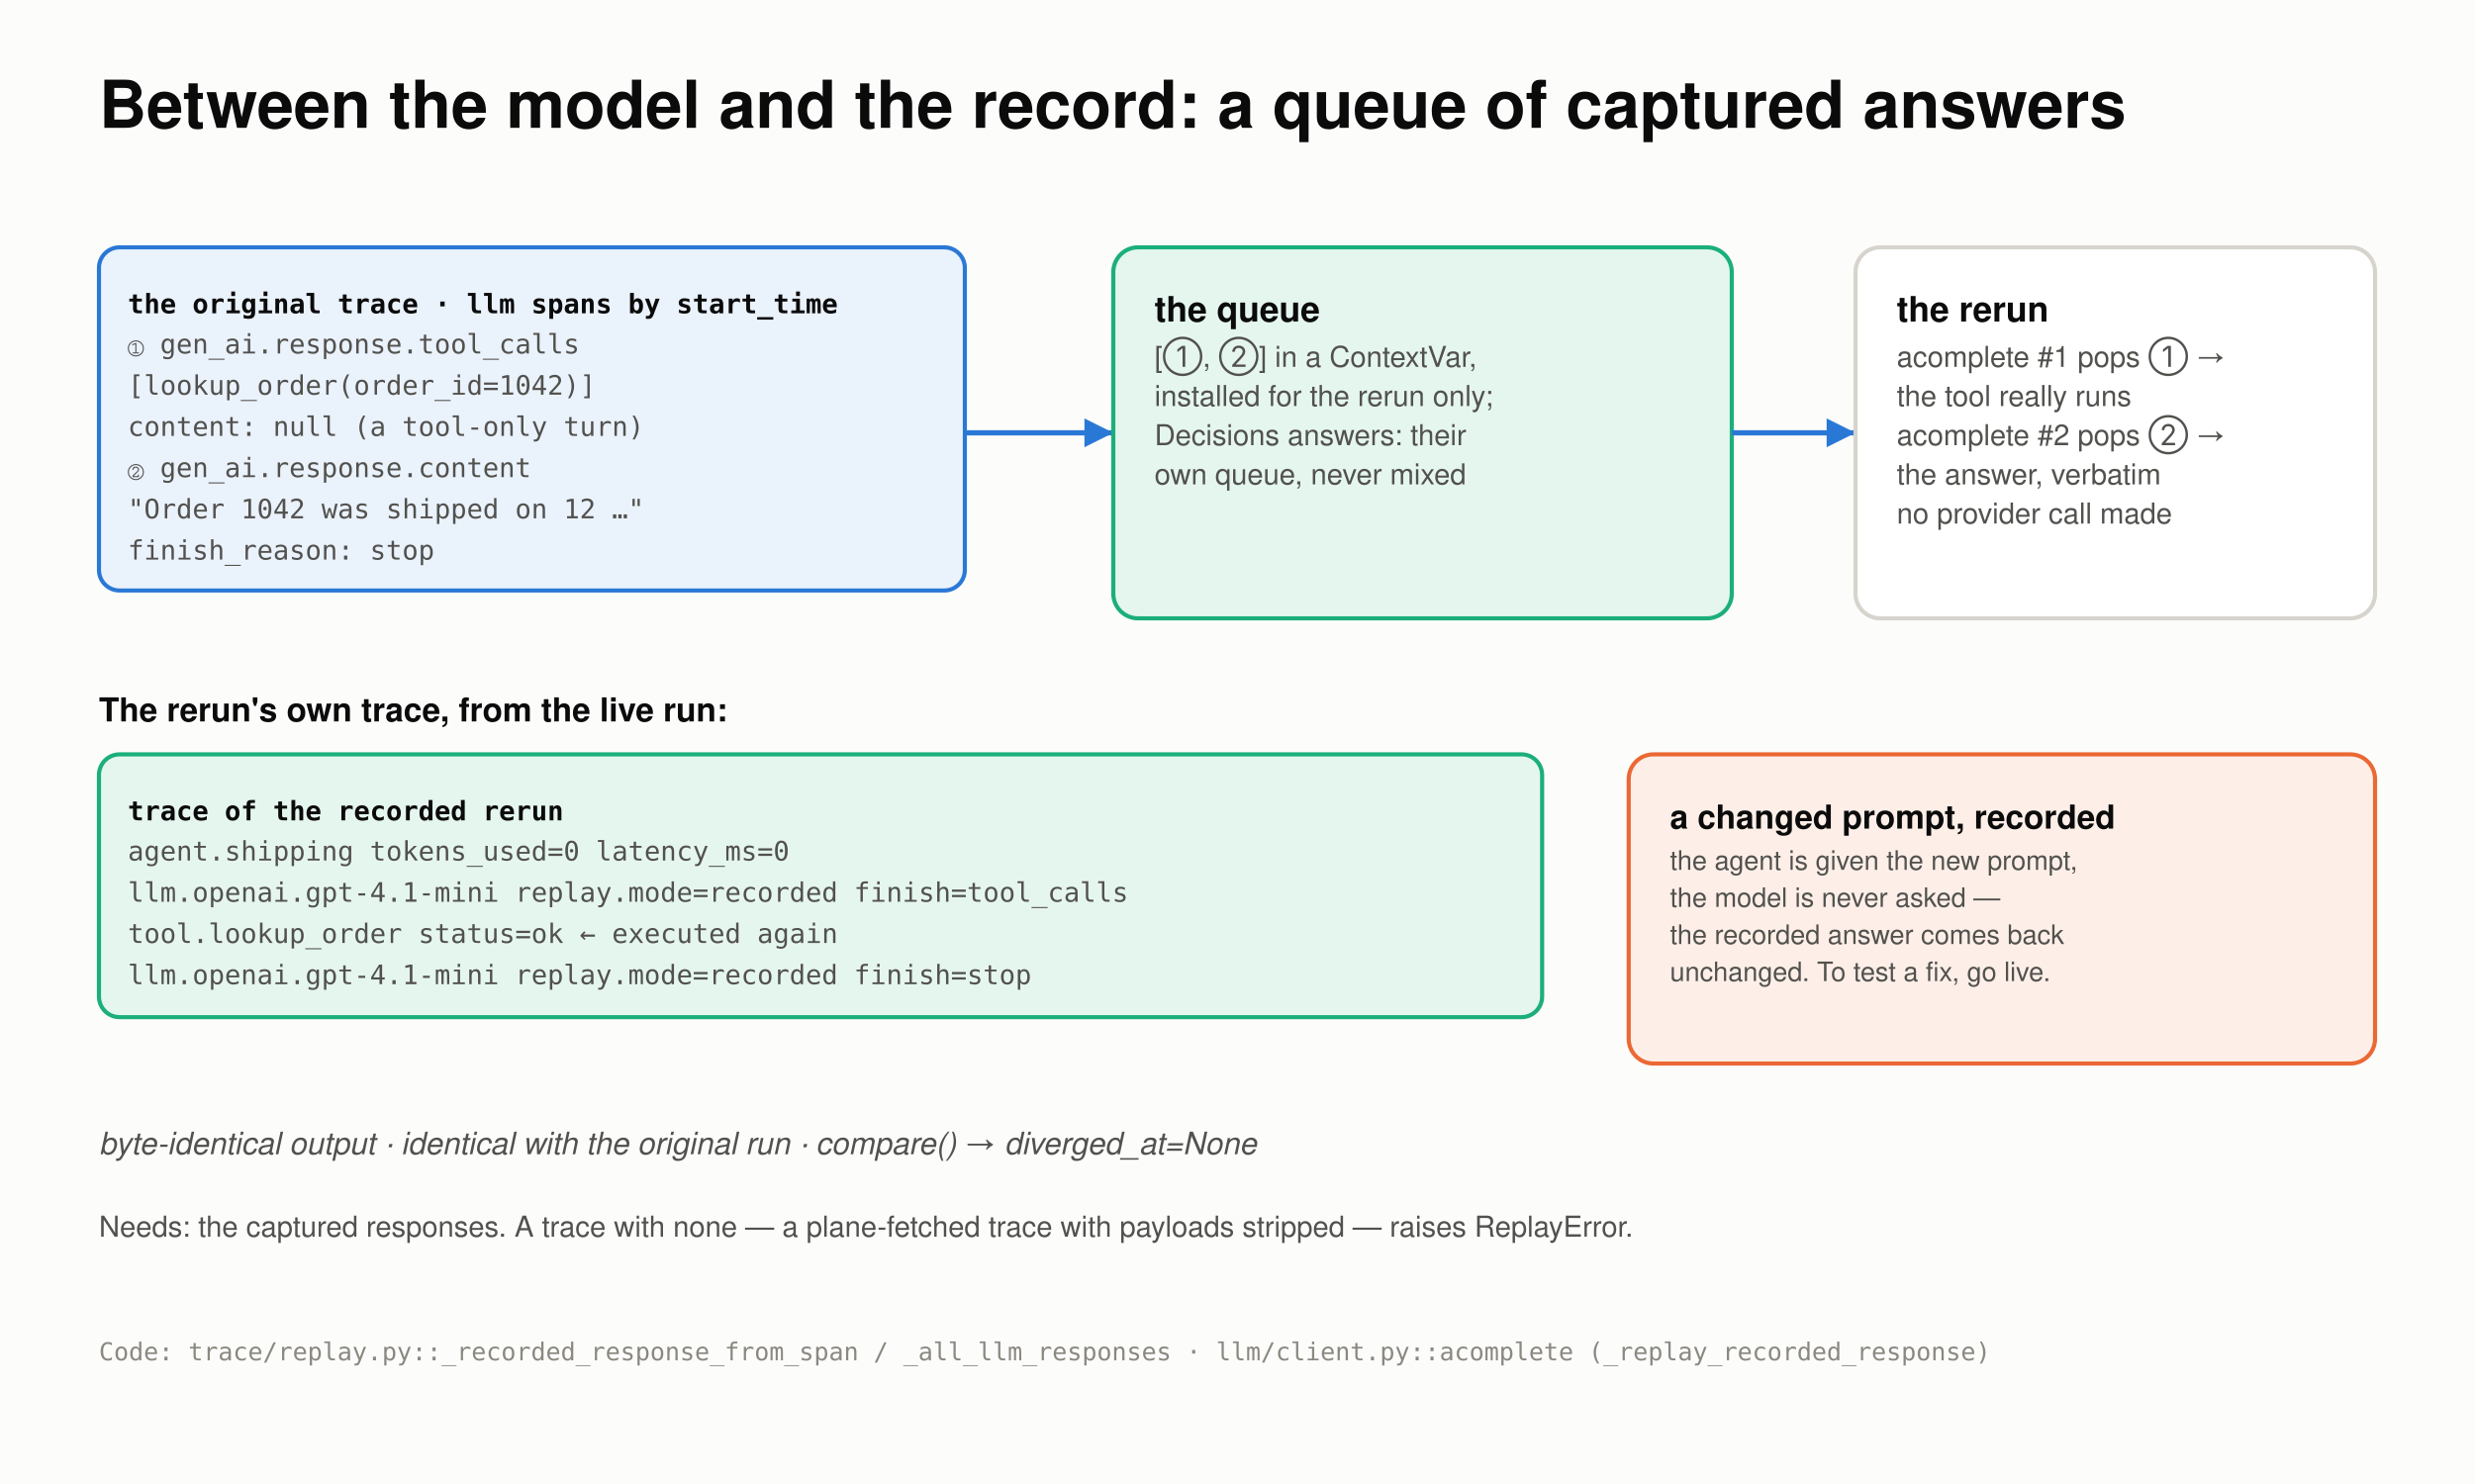
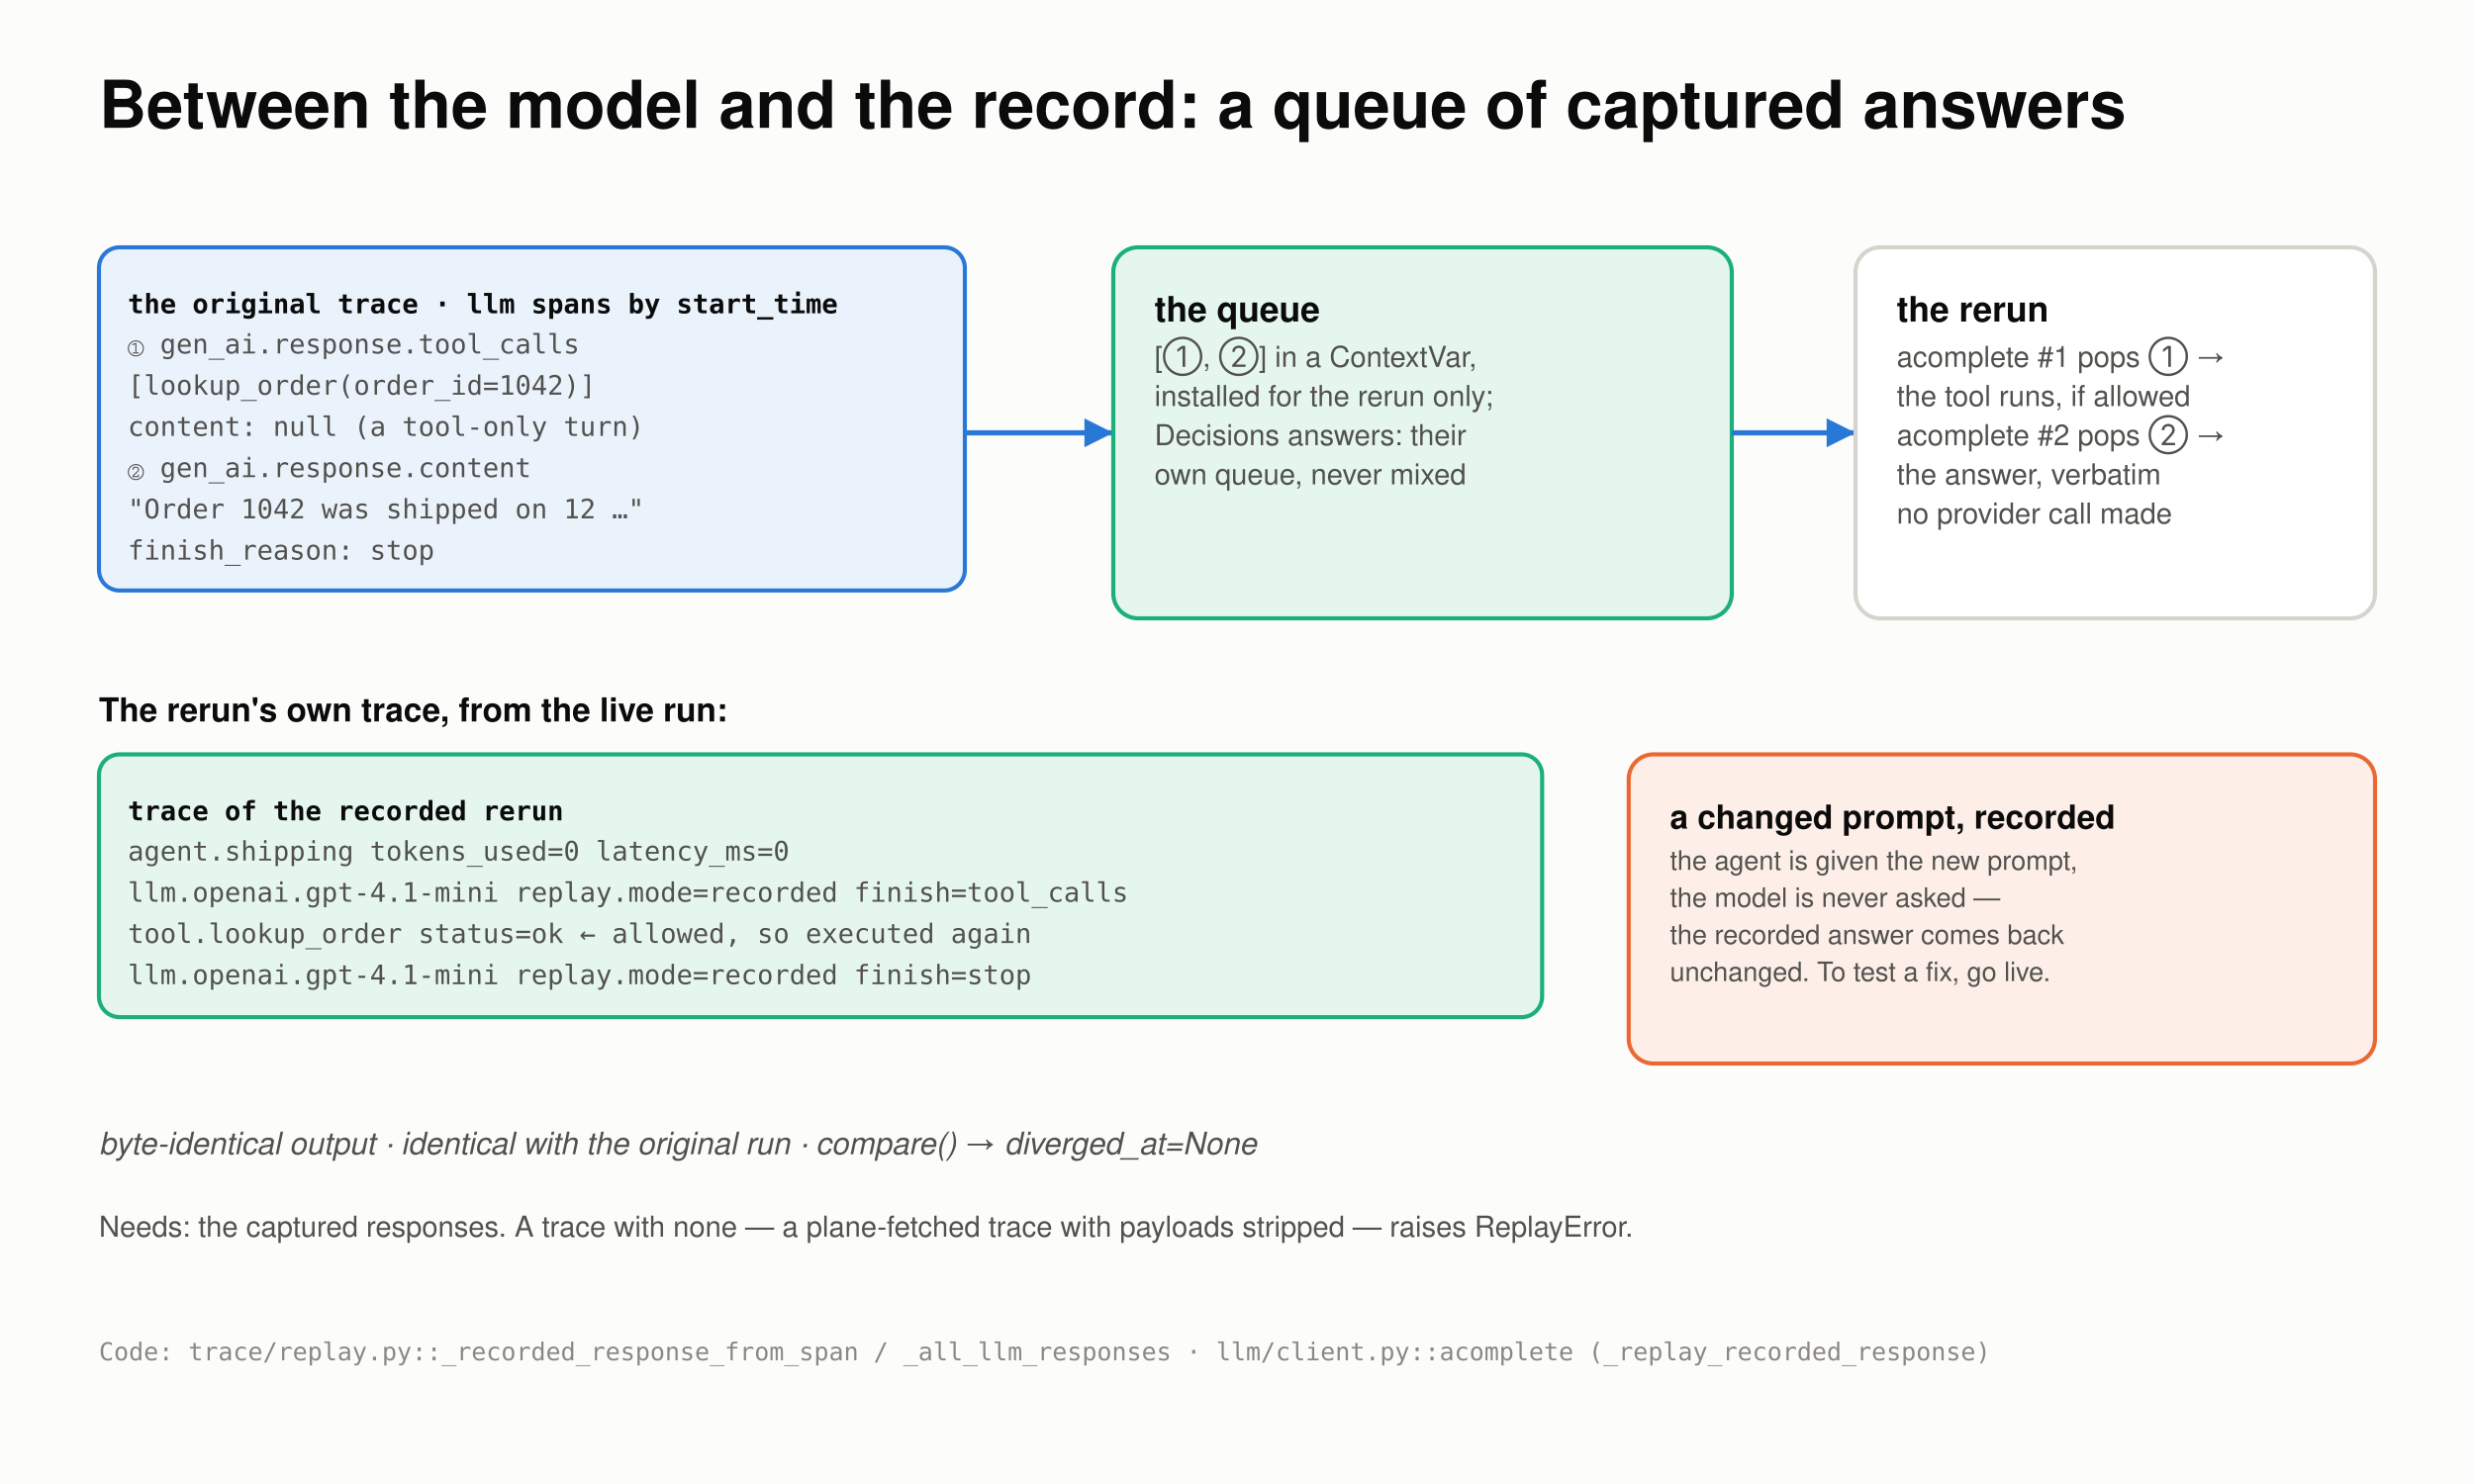
- <svg xmlns="http://www.w3.org/2000/svg" viewBox="0 0 1200 720" width="1200" height="720" role="img" aria-label="Between the model and the record: under recorded mode every captured model response is read from the trace's llm spans in start order into a queue held in a ContextVar; each acomplete call pops the front instead of calling the provider and marks its span replay.mode=recorded; a tool-call turn is served too, so the tool runs between the turns; Decisions API answers have their own queue.">
+ <svg xmlns="http://www.w3.org/2000/svg" viewBox="0 0 1200 720" width="1200" height="720" role="img" aria-label="Between the model and the record: under recorded mode every captured model response is read from the trace's llm spans in start order into a queue held in a ContextVar; each acomplete call pops the front instead of calling the provider and marks its span replay.mode=recorded; a tool-call turn is served too, so an allowed tool runs between the turns; Decisions API answers have their own queue.">
  <rect x="0" y="0" width="1200" height="720" rx="0" fill="#fcfcfb" stroke="none" stroke-width="2" />
  <text x="48" y="62" font-family="-apple-system, 'Helvetica Neue', Helvetica, Arial, sans-serif" font-size="32" font-weight="700" fill="#0b0b0b" text-anchor="start">Between the model and the record: a queue of captured answers</text>
  <rect x="48" y="120" width="420" height="166.5" rx="10" fill="#eaf2fc" stroke="#2a78d6" stroke-width="2" />
  <text x="62" y="152" font-family="'SF Mono', Menlo, Consolas, monospace" font-size="13" font-weight="700" fill="#0b0b0b" text-anchor="start">the original trace · llm spans by start_time</text>
  <text x="62" y="171.5" font-family="'SF Mono', Menlo, Consolas, monospace" font-size="13" font-weight="400" fill="#52514e" text-anchor="start">① gen_ai.response.tool_calls</text>
  <text x="62" y="191.5" font-family="'SF Mono', Menlo, Consolas, monospace" font-size="13" font-weight="400" fill="#52514e" text-anchor="start">     [lookup_order(order_id=1042)]</text>
  <text x="62" y="211.5" font-family="'SF Mono', Menlo, Consolas, monospace" font-size="13" font-weight="400" fill="#52514e" text-anchor="start">     content: null  (a tool-only turn)</text>
  <text x="62" y="231.5" font-family="'SF Mono', Menlo, Consolas, monospace" font-size="13" font-weight="400" fill="#52514e" text-anchor="start">② gen_ai.response.content</text>
  <text x="62" y="251.5" font-family="'SF Mono', Menlo, Consolas, monospace" font-size="13" font-weight="400" fill="#52514e" text-anchor="start">     "Order 1042 was shipped on 12 …"</text>
  <text x="62" y="271.5" font-family="'SF Mono', Menlo, Consolas, monospace" font-size="13" font-weight="400" fill="#52514e" text-anchor="start">     finish_reason: stop</text>
  <polyline points="468,210 540,210" fill="none" stroke="#2a78d6" stroke-width="2.5" stroke-linejoin="round" />
  <polygon points="540,210 526.0,203.0 526.0,217.0" fill="#2a78d6" />
  <rect x="540" y="120" width="300" height="180" rx="12" fill="#e5f6ef" stroke="#1baf7a" stroke-width="2" />
  <text x="560" y="156" font-family="-apple-system, 'Helvetica Neue', Helvetica, Arial, sans-serif" font-size="17" font-weight="700" fill="#0b0b0b" text-anchor="start">the queue</text>
  <text x="560" y="178" font-family="-apple-system, 'Helvetica Neue', Helvetica, Arial, sans-serif" font-size="14" font-weight="400" fill="#52514e" text-anchor="start">[①, ②] in a ContextVar,</text>
  <text x="560" y="197" font-family="-apple-system, 'Helvetica Neue', Helvetica, Arial, sans-serif" font-size="14" font-weight="400" fill="#52514e" text-anchor="start">installed for the rerun only;</text>
  <text x="560" y="216" font-family="-apple-system, 'Helvetica Neue', Helvetica, Arial, sans-serif" font-size="14" font-weight="400" fill="#52514e" text-anchor="start">Decisions answers: their</text>
  <text x="560" y="235" font-family="-apple-system, 'Helvetica Neue', Helvetica, Arial, sans-serif" font-size="14" font-weight="400" fill="#52514e" text-anchor="start">own queue, never mixed</text>
  <polyline points="840,210 900,210" fill="none" stroke="#2a78d6" stroke-width="2.5" stroke-linejoin="round" />
  <polygon points="900,210 886.0,203.0 886.0,217.0" fill="#2a78d6" />
  <rect x="900" y="120" width="252" height="180" rx="12" fill="#ffffff" stroke="#d6d4cc" stroke-width="2" />
  <text x="920" y="156" font-family="-apple-system, 'Helvetica Neue', Helvetica, Arial, sans-serif" font-size="17" font-weight="700" fill="#0b0b0b" text-anchor="start">the rerun</text>
  <text x="920" y="178" font-family="-apple-system, 'Helvetica Neue', Helvetica, Arial, sans-serif" font-size="14" font-weight="400" fill="#52514e" text-anchor="start">acomplete #1 pops ① →</text>
-   <text x="920" y="197" font-family="-apple-system, 'Helvetica Neue', Helvetica, Arial, sans-serif" font-size="14" font-weight="400" fill="#52514e" text-anchor="start">  the tool really runs</text>
+   <text x="920" y="197" font-family="-apple-system, 'Helvetica Neue', Helvetica, Arial, sans-serif" font-size="14" font-weight="400" fill="#52514e" text-anchor="start">  the tool runs, if allowed</text>
  <text x="920" y="216" font-family="-apple-system, 'Helvetica Neue', Helvetica, Arial, sans-serif" font-size="14" font-weight="400" fill="#52514e" text-anchor="start">acomplete #2 pops ② →</text>
  <text x="920" y="235" font-family="-apple-system, 'Helvetica Neue', Helvetica, Arial, sans-serif" font-size="14" font-weight="400" fill="#52514e" text-anchor="start">  the answer, verbatim</text>
  <text x="920" y="254" font-family="-apple-system, 'Helvetica Neue', Helvetica, Arial, sans-serif" font-size="14" font-weight="400" fill="#52514e" text-anchor="start">no provider call made</text>
  <text x="48" y="350" font-family="-apple-system, 'Helvetica Neue', Helvetica, Arial, sans-serif" font-size="16" font-weight="700" fill="#0b0b0b" text-anchor="start">The rerun's own trace, from the live run:</text>
  <rect x="48" y="366" width="700" height="127.5" rx="10" fill="#e5f6ef" stroke="#1baf7a" stroke-width="2" />
  <text x="62" y="398" font-family="'SF Mono', Menlo, Consolas, monospace" font-size="13" font-weight="700" fill="#0b0b0b" text-anchor="start">trace of the recorded rerun</text>
  <text x="62" y="417.5" font-family="'SF Mono', Menlo, Consolas, monospace" font-size="13" font-weight="400" fill="#52514e" text-anchor="start">agent.shipping            tokens_used=0 latency_ms=0</text>
  <text x="62" y="437.5" font-family="'SF Mono', Menlo, Consolas, monospace" font-size="13" font-weight="400" fill="#52514e" text-anchor="start">    llm.openai.gpt-4.1-mini   replay.mode=recorded  finish=tool_calls</text>
-   <text x="62" y="457.5" font-family="'SF Mono', Menlo, Consolas, monospace" font-size="13" font-weight="400" fill="#52514e" text-anchor="start">    tool.lookup_order         status=ok   ← executed again</text>
+   <text x="62" y="457.5" font-family="'SF Mono', Menlo, Consolas, monospace" font-size="13" font-weight="400" fill="#52514e" text-anchor="start">    tool.lookup_order         status=ok   ← allowed, so executed again</text>
  <text x="62" y="477.5" font-family="'SF Mono', Menlo, Consolas, monospace" font-size="13" font-weight="400" fill="#52514e" text-anchor="start">    llm.openai.gpt-4.1-mini   replay.mode=recorded  finish=stop</text>
  <rect x="790" y="366" width="362" height="150" rx="12" fill="#fdefe8" stroke="#eb6834" stroke-width="2" />
  <text x="810" y="402" font-family="-apple-system, 'Helvetica Neue', Helvetica, Arial, sans-serif" font-size="16" font-weight="700" fill="#0b0b0b" text-anchor="start">a changed prompt, recorded</text>
  <text x="810" y="422" font-family="-apple-system, 'Helvetica Neue', Helvetica, Arial, sans-serif" font-size="13" font-weight="400" fill="#52514e" text-anchor="start">the agent is given the new prompt,</text>
  <text x="810" y="440" font-family="-apple-system, 'Helvetica Neue', Helvetica, Arial, sans-serif" font-size="13" font-weight="400" fill="#52514e" text-anchor="start">the model is never asked —</text>
  <text x="810" y="458" font-family="-apple-system, 'Helvetica Neue', Helvetica, Arial, sans-serif" font-size="13" font-weight="400" fill="#52514e" text-anchor="start">the recorded answer comes back</text>
  <text x="810" y="476" font-family="-apple-system, 'Helvetica Neue', Helvetica, Arial, sans-serif" font-size="13" font-weight="400" fill="#52514e" text-anchor="start">unchanged. To test a fix, go live.</text>
  <text x="48" y="560" font-family="-apple-system, 'Helvetica Neue', Helvetica, Arial, sans-serif" font-size="15" font-weight="400" fill="#52514e" text-anchor="start" font-style="italic">byte-identical output · identical with the original run · compare() → diverged_at=None</text>
  <text x="48" y="600" font-family="-apple-system, 'Helvetica Neue', Helvetica, Arial, sans-serif" font-size="14" font-weight="400" fill="#52514e" text-anchor="start">Needs: the captured responses. A trace with none — a plane-fetched trace with payloads stripped — raises ReplayError.</text>
  <text x="48" y="660" font-family="'SF Mono', Menlo, Consolas, monospace" font-size="12" font-weight="400" fill="#8a8880" text-anchor="start">Code: trace/replay.py::_recorded_response_from_span / _all_llm_responses · llm/client.py::acomplete (_replay_recorded_response)</text>
</svg>
